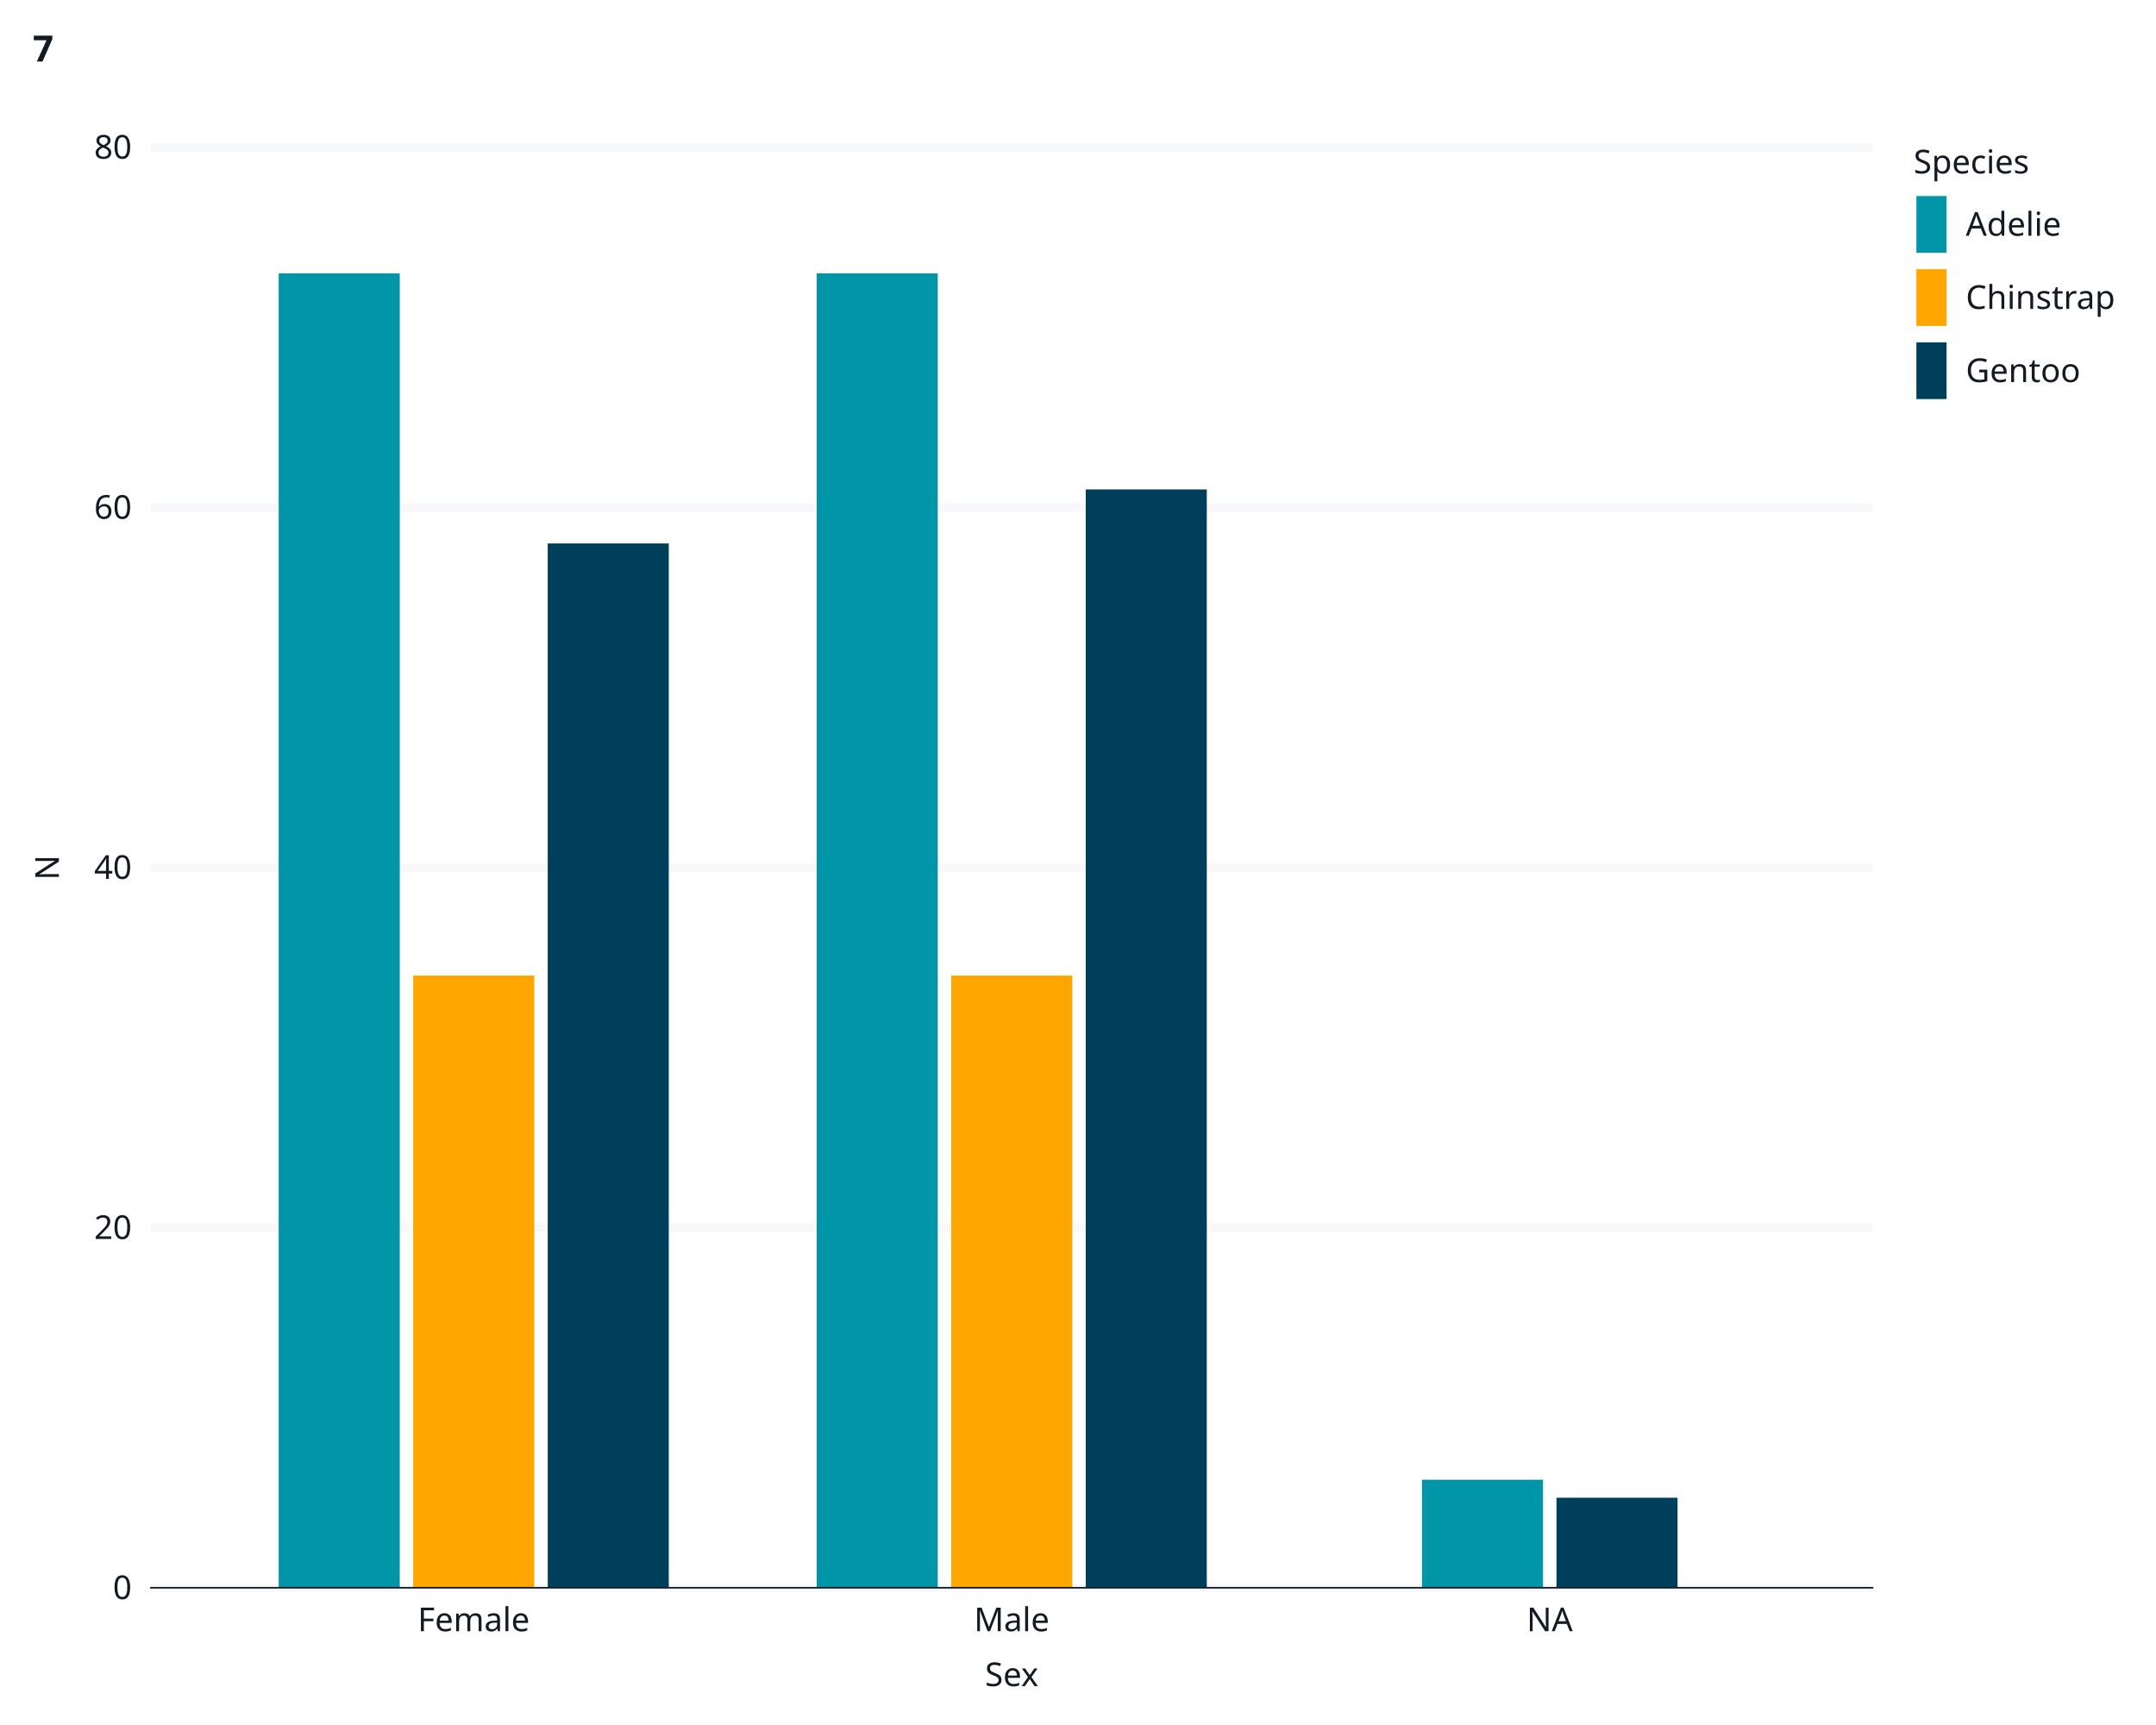
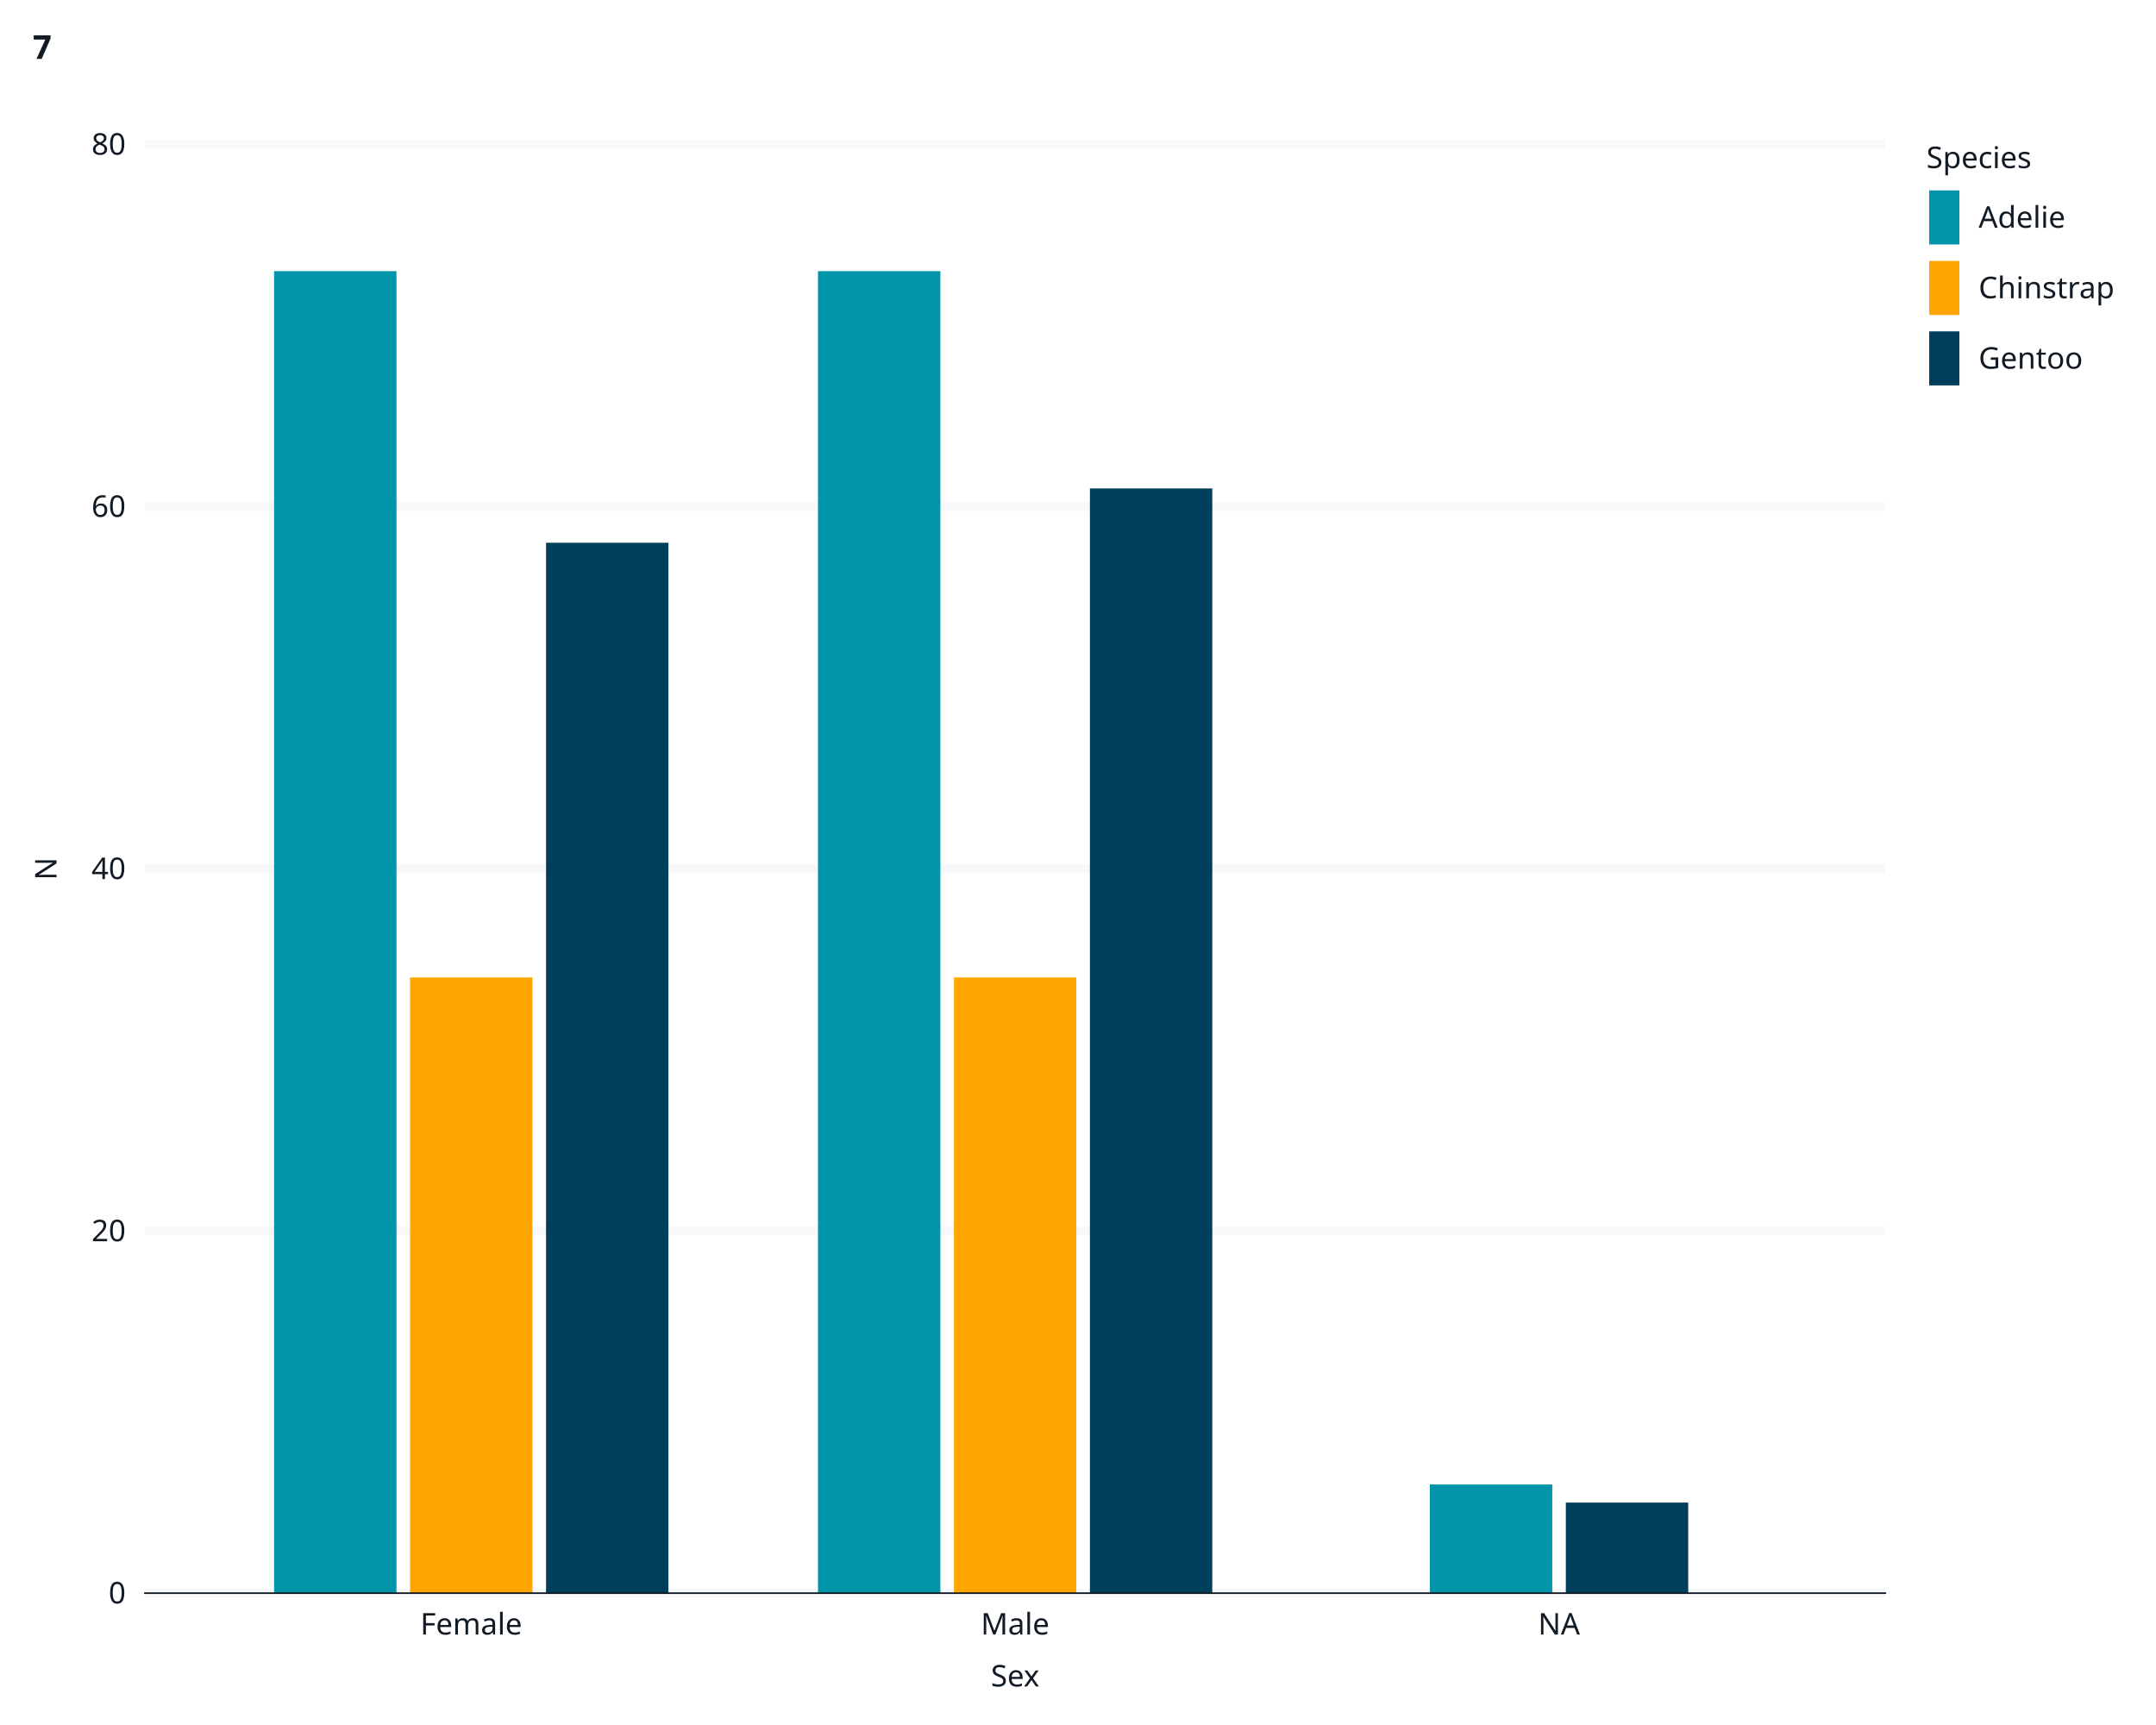
<svg xmlns="http://www.w3.org/2000/svg" class="svglite" data-engine-version="2.0" width="720.00pt" height="576.00pt" viewBox="0 0 720.00 576.00">
  <defs>
    <style type="text/css">
    .svglite line, .svglite polyline, .svglite polygon, .svglite path, .svglite rect, .svglite circle {
      fill: none;
      stroke: #000000;
      stroke-linecap: round;
      stroke-linejoin: round;
      stroke-miterlimit: 10.00;
    }
  </style>
  </defs>
  <rect width="100%" height="100%" style="stroke: none; fill: #FFFFFF;" />
  <defs>
    <clipPath id="cpMC4wMHw3MjAuMDB8MC4wMHw1NzYuMDA=">
      <rect x="0.00" y="0.00" width="720.00" height="576.00" />
    </clipPath>
  </defs>
  <g clip-path="url(#cpMC4wMHw3MjAuMDB8MC4wMHw1NzYuMDA=)">
    <rect x="0" y="0.00" width="720.00" height="576.00" style="stroke-width: 1.07; stroke: #FFFFFF; fill: #FFFFFF;" />
-     <rect x="50.40" y="49.20" width="574.94" height="480.98" style="stroke-width: 1.07; stroke: #FFFFFF; fill: #FFFFFF;" />
-     <polyline points="50.40,530.17 625.34,530.17 " style="stroke-width: 2.84; stroke: #F6F8FA; stroke-linecap: butt;" />
-     <polyline points="50.40,409.93 625.34,409.93 " style="stroke-width: 2.84; stroke: #F6F8FA; stroke-linecap: butt;" />
-     <polyline points="50.40,289.68 625.34,289.68 " style="stroke-width: 2.84; stroke: #F6F8FA; stroke-linecap: butt;" />
-     <polyline points="50.40,169.44 625.34,169.44 " style="stroke-width: 2.84; stroke: #F6F8FA; stroke-linecap: butt;" />
-     <polyline points="50.40,49.20 625.34,49.20 " style="stroke-width: 2.84; stroke: #F6F8FA; stroke-linecap: butt;" />
-     <polyline points="158.20,530.17 158.20,49.20 " style="stroke-width: 2.84; stroke: none; stroke-linecap: butt;" />
-     <polyline points="337.87,530.17 337.87,49.20 " style="stroke-width: 2.84; stroke: none; stroke-linecap: butt;" />
-     <polyline points="517.54,530.17 517.54,49.20 " style="stroke-width: 2.84; stroke: none; stroke-linecap: butt;" />
-     <rect x="93.07" y="91.28" width="40.43" height="438.89" style="stroke-width: 1.41; stroke: none; stroke-linecap: butt; stroke-linejoin: miter; fill: #0095A8;" />
-     <rect x="137.99" y="325.76" width="40.43" height="204.42" style="stroke-width: 1.41; stroke: none; stroke-linecap: butt; stroke-linejoin: miter; fill: #FFA600;" />
-     <rect x="182.91" y="181.46" width="40.43" height="348.71" style="stroke-width: 1.41; stroke: none; stroke-linecap: butt; stroke-linejoin: miter; fill: #003F5C;" />
-     <rect x="272.74" y="91.28" width="40.43" height="438.89" style="stroke-width: 1.41; stroke: none; stroke-linecap: butt; stroke-linejoin: miter; fill: #0095A8;" />
-     <rect x="317.66" y="325.76" width="40.43" height="204.42" style="stroke-width: 1.41; stroke: none; stroke-linecap: butt; stroke-linejoin: miter; fill: #FFA600;" />
-     <rect x="362.58" y="163.43" width="40.43" height="366.75" style="stroke-width: 1.41; stroke: none; stroke-linecap: butt; stroke-linejoin: miter; fill: #003F5C;" />
-     <rect x="474.87" y="494.10" width="40.43" height="36.07" style="stroke-width: 1.41; stroke: none; stroke-linecap: butt; stroke-linejoin: miter; fill: #0095A8;" />
-     <rect x="519.79" y="500.11" width="40.43" height="30.06" style="stroke-width: 1.41; stroke: none; stroke-linecap: butt; stroke-linejoin: miter; fill: #003F5C;" />
-     <polyline points="50.40,530.17 50.40,49.20 " style="stroke-width: 0.53; stroke: none; stroke-linecap: square;" />
-     <text x="44.01" y="533.96" text-anchor="end" style="font-size: 11.00px; fill: #121B24; font-family: sans;" textLength="6.12px" lengthAdjust="spacingAndGlyphs">0</text>
-     <text x="44.01" y="413.71" text-anchor="end" style="font-size: 11.00px; fill: #121B24; font-family: sans;" textLength="12.24px" lengthAdjust="spacingAndGlyphs">20</text>
-     <text x="44.01" y="293.47" text-anchor="end" style="font-size: 11.00px; fill: #121B24; font-family: sans;" textLength="12.24px" lengthAdjust="spacingAndGlyphs">40</text>
-     <text x="44.01" y="173.23" text-anchor="end" style="font-size: 11.00px; fill: #121B24; font-family: sans;" textLength="12.24px" lengthAdjust="spacingAndGlyphs">60</text>
-     <text x="44.01" y="52.98" text-anchor="end" style="font-size: 11.00px; fill: #121B24; font-family: sans;" textLength="12.24px" lengthAdjust="spacingAndGlyphs">80</text>
-     <polyline points="46.75,530.17 50.40,530.17 " style="stroke-width: 0.53; stroke: none; stroke-linecap: butt;" />
-     <polyline points="46.75,409.93 50.40,409.93 " style="stroke-width: 0.53; stroke: none; stroke-linecap: butt;" />
-     <polyline points="46.75,289.68 50.40,289.68 " style="stroke-width: 0.53; stroke: none; stroke-linecap: butt;" />
-     <polyline points="46.75,169.44 50.40,169.44 " style="stroke-width: 0.53; stroke: none; stroke-linecap: butt;" />
-     <polyline points="46.75,49.20 50.40,49.20 " style="stroke-width: 0.53; stroke: none; stroke-linecap: butt;" />
-     <polyline points="50.40,530.17 625.34,530.17 " style="stroke-width: 0.53; stroke: #121B24; stroke-linecap: square;" />
-     <polyline points="158.20,533.83 158.20,530.17 " style="stroke-width: 0.53; stroke: none; stroke-linecap: butt;" />
-     <polyline points="337.87,533.83 337.87,530.17 " style="stroke-width: 0.53; stroke: none; stroke-linecap: butt;" />
-     <polyline points="517.54,533.83 517.54,530.17 " style="stroke-width: 0.53; stroke: none; stroke-linecap: butt;" />
-     <text x="158.20" y="544.68" text-anchor="middle" style="font-size: 11.00px; fill: #121B24; font-family: sans;" textLength="36.68px" lengthAdjust="spacingAndGlyphs">Female</text>
-     <text x="337.87" y="544.68" text-anchor="middle" style="font-size: 11.00px; fill: #121B24; font-family: sans;" textLength="23.85px" lengthAdjust="spacingAndGlyphs">Male</text>
-     <text x="517.54" y="544.68" text-anchor="middle" style="font-size: 11.00px; fill: #121B24; font-family: sans;" textLength="15.29px" lengthAdjust="spacingAndGlyphs">NA</text>
-     <text x="337.87" y="563.02" text-anchor="middle" style="font-size: 11.00px; fill: #121B24; font-family: sans;" textLength="18.96px" lengthAdjust="spacingAndGlyphs">Sex</text>
-     <text transform="translate(19.67,289.68) rotate(-90)" text-anchor="middle" style="font-size: 11.00px; fill: #121B24; font-family: sans;" textLength="7.95px" lengthAdjust="spacingAndGlyphs">N</text>
-     <rect x="630.82" y="49.20" width="67.26" height="93.22" style="stroke-width: 1.07; stroke: #FFFFFF; fill: #FFFFFF;" />
-     <text x="639.04" y="57.91" style="font-size: 11.00px; fill: #121B24; font-family: sans;" textLength="39.14px" lengthAdjust="spacingAndGlyphs">Species</text>
-     <rect x="639.04" y="64.53" width="11.96" height="20.81" style="stroke-width: 1.07; stroke: #FFFFFF; fill: #FFFFFF;" />
-     <rect x="639.98" y="65.46" width="10.08" height="18.94" style="stroke-width: 1.41; stroke: none; stroke-linecap: butt; stroke-linejoin: miter; fill: #0095A8;" />
-     <rect x="639.04" y="88.96" width="11.96" height="20.81" style="stroke-width: 1.07; stroke: #FFFFFF; fill: #FFFFFF;" />
-     <rect x="639.98" y="89.89" width="10.08" height="18.94" style="stroke-width: 1.41; stroke: none; stroke-linecap: butt; stroke-linejoin: miter; fill: #FFA600;" />
-     <rect x="639.04" y="113.39" width="11.96" height="20.81" style="stroke-width: 1.07; stroke: #FFFFFF; fill: #FFFFFF;" />
-     <rect x="639.98" y="114.32" width="10.08" height="18.94" style="stroke-width: 1.41; stroke: none; stroke-linecap: butt; stroke-linejoin: miter; fill: #003F5C;" />
-     <text x="656.48" y="78.72" style="font-size: 11.00px; fill: #121B24; font-family: sans;" textLength="30.58px" lengthAdjust="spacingAndGlyphs">Adelie</text>
-     <text x="656.48" y="103.15" style="font-size: 11.00px; fill: #121B24; font-family: sans;" textLength="47.08px" lengthAdjust="spacingAndGlyphs">Chinstrap</text>
-     <text x="656.48" y="127.58" style="font-size: 11.00px; fill: #121B24; font-family: sans;" textLength="36.09px" lengthAdjust="spacingAndGlyphs">Gentoo</text>
-     <text x="10.96" y="20.54" style="font-size: 12.10px; font-weight: bold; fill: #121B24; font-family: sans;" textLength="6.73px" lengthAdjust="spacingAndGlyphs">7</text>
+     <rect x="48.39" y="48.21" width="581.23" height="483.76" style="stroke-width: 1.07; stroke: #FFFFFF; fill: #FFFFFF;" />
+     <polyline points="48.39,531.97 629.62,531.97 " style="stroke-width: 2.84; stroke: #F6F8FA; stroke-linecap: butt;" />
+     <polyline points="48.39,411.03 629.62,411.03 " style="stroke-width: 2.84; stroke: #F6F8FA; stroke-linecap: butt;" />
+     <polyline points="48.39,290.09 629.62,290.09 " style="stroke-width: 2.84; stroke: #F6F8FA; stroke-linecap: butt;" />
+     <polyline points="48.39,169.15 629.62,169.15 " style="stroke-width: 2.84; stroke: #F6F8FA; stroke-linecap: butt;" />
+     <polyline points="48.39,48.21 629.62,48.21 " style="stroke-width: 2.84; stroke: #F6F8FA; stroke-linecap: butt;" />
+     <polyline points="157.37,531.97 157.37,48.21 " style="stroke-width: 2.84; stroke: none; stroke-linecap: butt;" />
+     <polyline points="339.01,531.97 339.01,48.21 " style="stroke-width: 2.84; stroke: none; stroke-linecap: butt;" />
+     <polyline points="520.64,531.97 520.64,48.21 " style="stroke-width: 2.84; stroke: none; stroke-linecap: butt;" />
+     <rect x="91.53" y="90.54" width="40.87" height="441.43" style="stroke-width: 1.41; stroke: none; stroke-linecap: butt; stroke-linejoin: miter; fill: #0095A8;" />
+     <rect x="136.94" y="326.37" width="40.87" height="205.60" style="stroke-width: 1.41; stroke: none; stroke-linecap: butt; stroke-linejoin: miter; fill: #FFA600;" />
+     <rect x="182.35" y="181.24" width="40.87" height="350.72" style="stroke-width: 1.41; stroke: none; stroke-linecap: butt; stroke-linejoin: miter; fill: #003F5C;" />
+     <rect x="273.17" y="90.54" width="40.87" height="441.43" style="stroke-width: 1.41; stroke: none; stroke-linecap: butt; stroke-linejoin: miter; fill: #0095A8;" />
+     <rect x="318.57" y="326.37" width="40.87" height="205.60" style="stroke-width: 1.41; stroke: none; stroke-linecap: butt; stroke-linejoin: miter; fill: #FFA600;" />
+     <rect x="363.98" y="163.10" width="40.87" height="368.86" style="stroke-width: 1.41; stroke: none; stroke-linecap: butt; stroke-linejoin: miter; fill: #003F5C;" />
+     <rect x="477.51" y="495.68" width="40.87" height="36.28" style="stroke-width: 1.41; stroke: none; stroke-linecap: butt; stroke-linejoin: miter; fill: #0095A8;" />
+     <rect x="522.91" y="501.73" width="40.87" height="30.23" style="stroke-width: 1.41; stroke: none; stroke-linecap: butt; stroke-linejoin: miter; fill: #003F5C;" />
+     <polyline points="48.39,531.97 48.39,48.21 " style="stroke-width: 0.53; stroke: none; stroke-linecap: square;" />
+     <text x="42.00" y="535.41" text-anchor="end" style="font-size: 10.00px; fill: #121B24; font-family: sans;" textLength="5.56px" lengthAdjust="spacingAndGlyphs">0</text>
+     <text x="42.00" y="414.47" text-anchor="end" style="font-size: 10.00px; fill: #121B24; font-family: sans;" textLength="11.12px" lengthAdjust="spacingAndGlyphs">20</text>
+     <text x="42.00" y="293.53" text-anchor="end" style="font-size: 10.00px; fill: #121B24; font-family: sans;" textLength="11.12px" lengthAdjust="spacingAndGlyphs">40</text>
+     <text x="42.00" y="172.59" text-anchor="end" style="font-size: 10.00px; fill: #121B24; font-family: sans;" textLength="11.12px" lengthAdjust="spacingAndGlyphs">60</text>
+     <text x="42.00" y="51.65" text-anchor="end" style="font-size: 10.00px; fill: #121B24; font-family: sans;" textLength="11.12px" lengthAdjust="spacingAndGlyphs">80</text>
+     <polyline points="44.74,531.97 48.39,531.97 " style="stroke-width: 0.53; stroke: none; stroke-linecap: butt;" />
+     <polyline points="44.74,411.03 48.39,411.03 " style="stroke-width: 0.53; stroke: none; stroke-linecap: butt;" />
+     <polyline points="44.74,290.09 48.39,290.09 " style="stroke-width: 0.53; stroke: none; stroke-linecap: butt;" />
+     <polyline points="44.74,169.15 48.39,169.15 " style="stroke-width: 0.53; stroke: none; stroke-linecap: butt;" />
+     <polyline points="44.74,48.21 48.39,48.21 " style="stroke-width: 0.53; stroke: none; stroke-linecap: butt;" />
+     <polyline points="48.39,531.97 629.62,531.97 " style="stroke-width: 0.53; stroke: #121B24; stroke-linecap: square;" />
+     <polyline points="157.37,535.62 157.37,531.97 " style="stroke-width: 0.53; stroke: none; stroke-linecap: butt;" />
+     <polyline points="339.01,535.62 339.01,531.97 " style="stroke-width: 0.53; stroke: none; stroke-linecap: butt;" />
+     <polyline points="520.64,535.62 520.64,531.97 " style="stroke-width: 0.53; stroke: none; stroke-linecap: butt;" />
+     <text x="157.37" y="545.79" text-anchor="middle" style="font-size: 10.00px; fill: #121B24; font-family: sans;" textLength="33.35px" lengthAdjust="spacingAndGlyphs">Female</text>
+     <text x="339.01" y="545.79" text-anchor="middle" style="font-size: 10.00px; fill: #121B24; font-family: sans;" textLength="21.68px" lengthAdjust="spacingAndGlyphs">Male</text>
+     <text x="520.64" y="545.79" text-anchor="middle" style="font-size: 10.00px; fill: #121B24; font-family: sans;" textLength="13.90px" lengthAdjust="spacingAndGlyphs">NA</text>
+     <text x="339.01" y="563.13" text-anchor="middle" style="font-size: 10.00px; fill: #121B24; font-family: sans;" textLength="17.24px" lengthAdjust="spacingAndGlyphs">Sex</text>
+     <text transform="translate(18.88,290.09) rotate(-90)" text-anchor="middle" style="font-size: 10.00px; fill: #121B24; font-family: sans;" textLength="7.22px" lengthAdjust="spacingAndGlyphs">N</text>
+     <rect x="635.10" y="48.21" width="62.98" height="89.64" style="stroke-width: 1.07; stroke: #FFFFFF; fill: #FFFFFF;" />
+     <text x="643.32" y="56.13" style="font-size: 10.00px; fill: #121B24; font-family: sans;" textLength="35.59px" lengthAdjust="spacingAndGlyphs">Species</text>
+     <rect x="643.32" y="62.65" width="11.96" height="19.92" style="stroke-width: 1.07; stroke: #FFFFFF; fill: #FFFFFF;" />
+     <rect x="644.26" y="63.58" width="10.08" height="18.05" style="stroke-width: 1.41; stroke: none; stroke-linecap: butt; stroke-linejoin: miter; fill: #0095A8;" />
+     <rect x="643.32" y="86.18" width="11.96" height="19.92" style="stroke-width: 1.07; stroke: #FFFFFF; fill: #FFFFFF;" />
+     <rect x="644.26" y="87.12" width="10.08" height="18.05" style="stroke-width: 1.41; stroke: none; stroke-linecap: butt; stroke-linejoin: miter; fill: #FFA600;" />
+     <rect x="643.32" y="109.71" width="11.96" height="19.92" style="stroke-width: 1.07; stroke: #FFFFFF; fill: #FFFFFF;" />
+     <rect x="644.26" y="110.65" width="10.08" height="18.05" style="stroke-width: 1.41; stroke: none; stroke-linecap: butt; stroke-linejoin: miter; fill: #003F5C;" />
+     <text x="660.76" y="76.05" style="font-size: 10.00px; fill: #121B24; font-family: sans;" textLength="27.80px" lengthAdjust="spacingAndGlyphs">Adelie</text>
+     <text x="660.76" y="99.58" style="font-size: 10.00px; fill: #121B24; font-family: sans;" textLength="42.80px" lengthAdjust="spacingAndGlyphs">Chinstrap</text>
+     <text x="660.76" y="123.11" style="font-size: 10.00px; fill: #121B24; font-family: sans;" textLength="32.81px" lengthAdjust="spacingAndGlyphs">Gentoo</text>
+     <text x="10.96" y="19.67" style="font-size: 11.00px; font-weight: bold; fill: #121B24; font-family: sans;" textLength="6.12px" lengthAdjust="spacingAndGlyphs">7</text>
  </g>
</svg>
